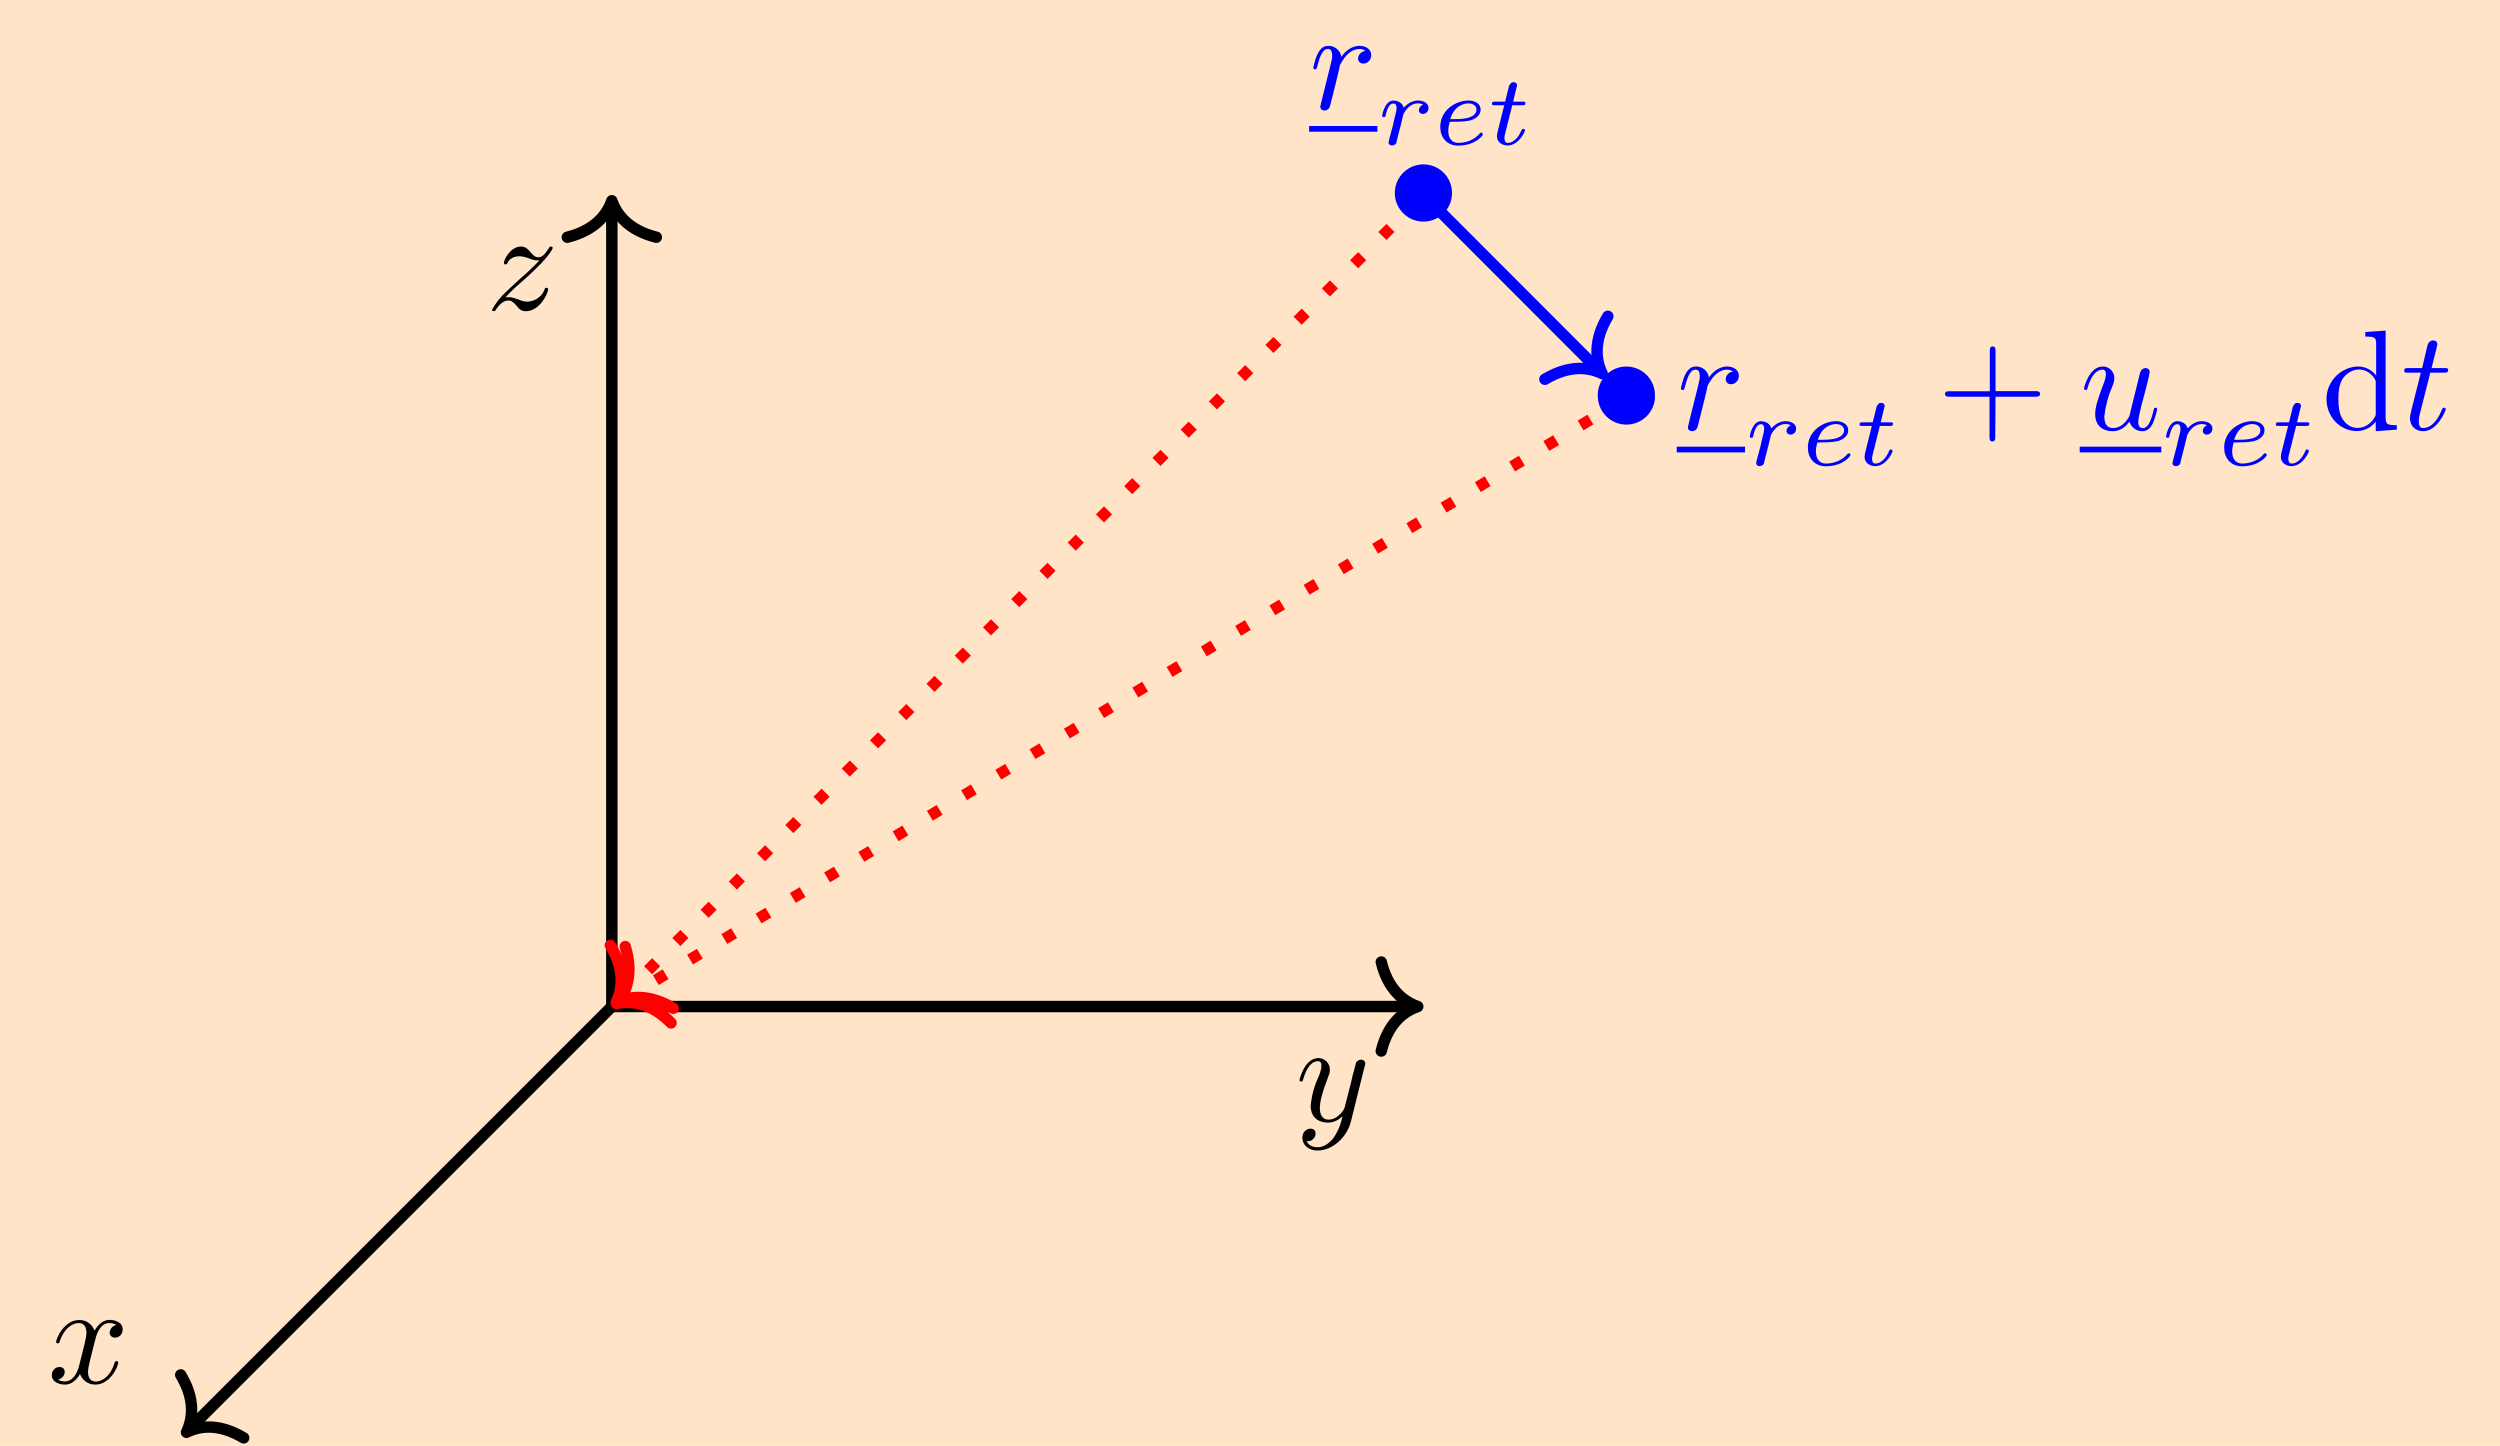
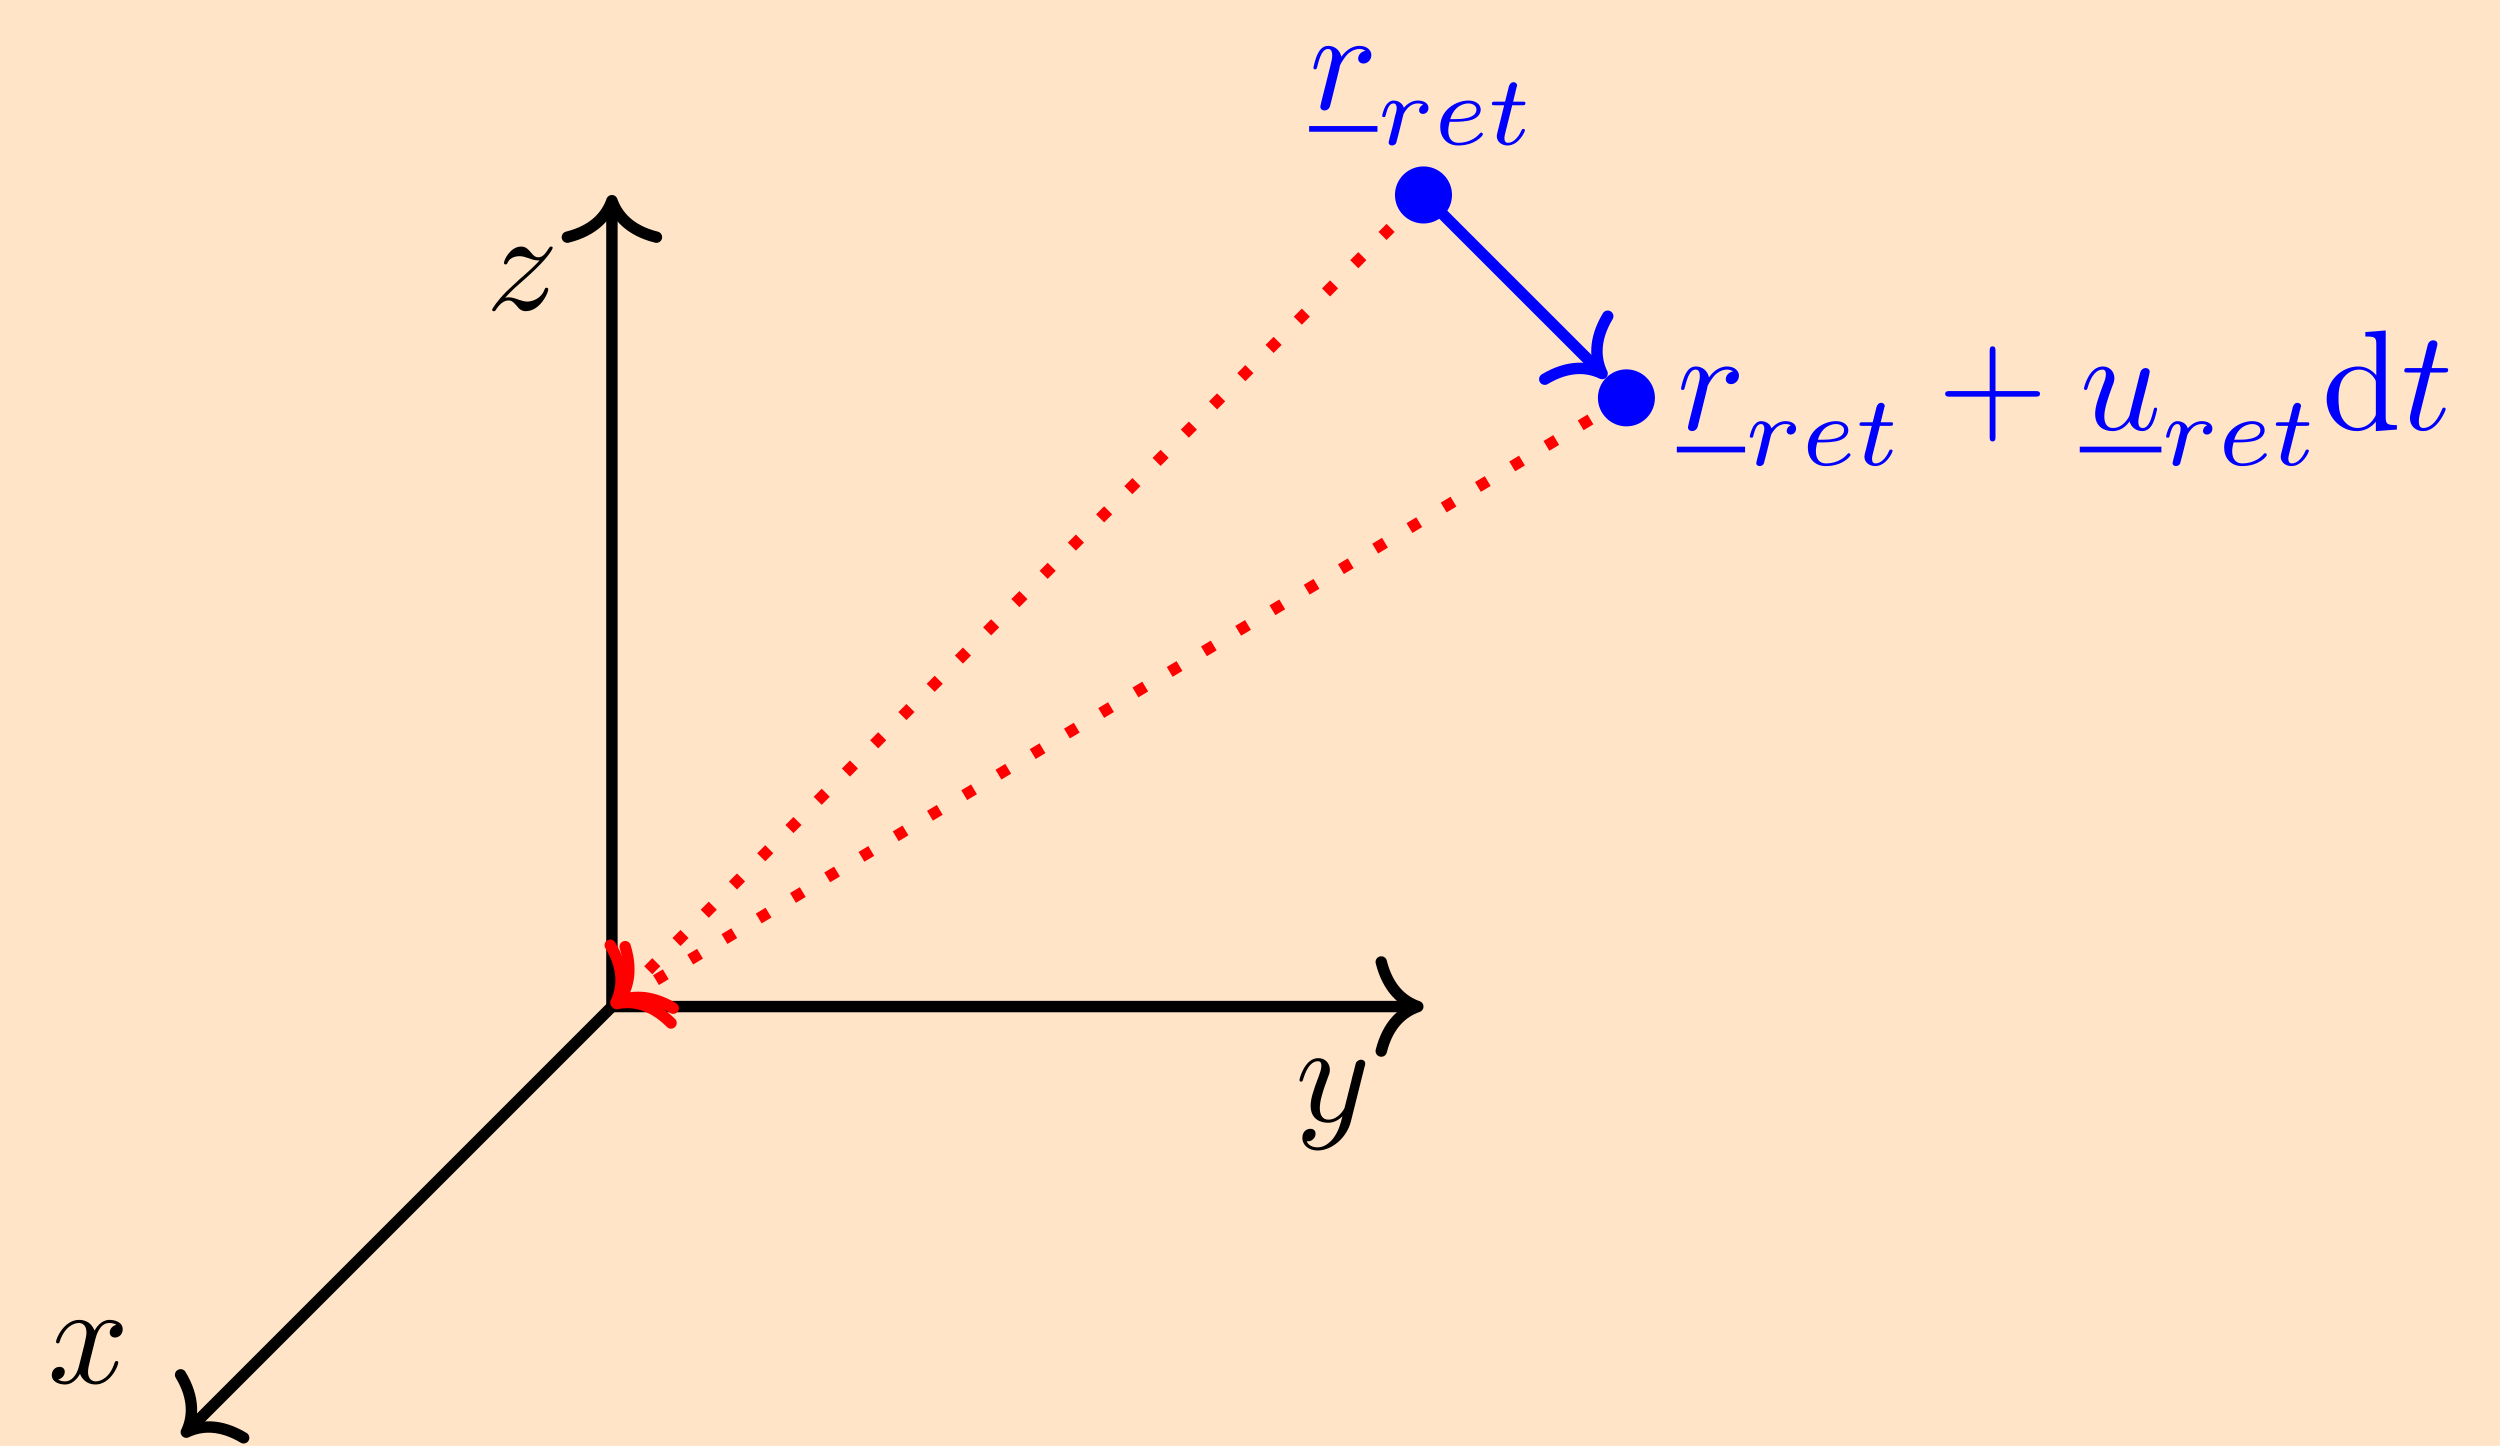
- <svg xmlns="http://www.w3.org/2000/svg" xmlns:xlink="http://www.w3.org/1999/xlink" width="232.85" height="134.67" viewBox="0 0 174.64 101">
+ <svg xmlns="http://www.w3.org/2000/svg" xmlns:xlink="http://www.w3.org/1999/xlink" width="174.637pt" height="101.002pt" viewBox="0 0 174.637 101.002" version="1.1">
  <defs>
-     <symbol id="b" overflow="visible">
-       <path d="M4.84-3.8c.05-.14.05-.15.05-.23 0-.17-.14-.27-.3-.27-.09 0-.25.07-.34.2l-.14.55q-.12.38-.2.8l-.46 1.8c-.03.14-.47.84-1.12.84-.5 0-.61-.44-.61-.81q0-.66.5-1.95c.15-.41.2-.52.2-.72a.8.8 0 0 0-.81-.82C.66-4.4.3-2.95.3-2.87c0 .1.1.1.1.1.12 0 .12-.03.16-.18.28-.94.67-1.24 1.02-1.24.08 0 .25 0 .25.32 0 .25-.11.51-.17.7a6 6 0 0 0-.58 2.1C1.08-.2 1.7.1 2.3.1q.58-.02 1-.45a4 4 0 0 1-.64 1.54c-.27.33-.64.63-1.1.63-.14 0-.6-.03-.76-.42.15 0 .3 0 .42-.13a.5.5 0 0 0 .2-.4c0-.32-.26-.35-.36-.35C.83.53.5.7.5 1.17c0 .5.44.88 1.06.88 1.02 0 2.05-.9 2.33-2.03Zm0 0" style="stroke:none" />
-     </symbol>
-     <symbol id="c" overflow="visible">
-       <path d="M1.33-.83c.53-.58.83-.83 1.19-1.14 0 0 .6-.53.96-.89.96-.92 1.18-1.4 1.18-1.45 0-.1-.1-.1-.11-.1-.08 0-.1.02-.16.11-.3.49-.5.64-.73.64-.25 0-.36-.15-.52-.32-.19-.22-.36-.43-.69-.43-.75 0-1.2.93-1.2 1.14q0 .1.1.11c.1 0 .12-.04.15-.1.19-.47.77-.47.84-.47q.3.01.63.14c.4.15.51.15.76.15a16 16 0 0 1-1.37 1.3l-.9.84A5 5 0 0 0 .41.02C.42.1.53.1.55.1Q.64.13.7-.02c.24-.35.53-.62.86-.62.22 0 .33.1.58.37.16.22.34.38.63.38 1 0 1.57-1.27 1.57-1.53q0-.1-.12-.11c-.1 0-.11.06-.14.14-.24.64-.88.83-1.2.83Q2.59-.57 2.3-.7c-.35-.12-.5-.17-.7-.17-.02 0-.18 0-.27.03m0 0" style="stroke:none" />
-     </symbol>
-     <symbol id="e" overflow="visible">
-       <path d="M3.33-3.02c.06-.25.3-1.17.98-1.17a1 1 0 0 1 .5.13.6.6 0 0 0-.47.54c0 .16.11.35.38.35.22 0 .53-.17.53-.58 0-.52-.58-.66-.92-.66-.58 0-.92.54-1.05.75A1.1 1.1 0 0 0 2.2-4.4C1.17-4.4.6-3.12.6-2.87c0 .1.1.1.12.1q.1 0 .12-.1c.35-1.07 1-1.32 1.35-1.32.19 0 .53.1.53.67 0 .32-.17.97-.53 2.38-.16.6-.52 1.03-.96 1.03-.06 0-.28 0-.5-.12.25-.07.47-.27.47-.55 0-.27-.22-.34-.36-.34-.3 0-.54.25-.54.57 0 .46.48.66.92.66.67 0 1.03-.7 1.05-.75.12.36.48.75 1.07.75 1.04 0 1.6-1.28 1.6-1.53 0-.11-.08-.11-.11-.11-.1 0-.11.05-.14.1C4.36-.33 3.69-.1 3.37-.1c-.39 0-.54-.31-.54-.66 0-.21.04-.43.15-.87Zm0 0" style="stroke:none" />
-     </symbol>
-     <symbol id="f" overflow="visible">
-       <path d="m.88-.6-.1.44c0 .18.14.27.3.27.12 0 .3-.08.37-.28.02-.03.35-1.4.4-1.58.07-.33.26-1.02.3-1.3.05-.12.33-.6.57-.8.08-.07.37-.34.8-.34.26 0 .4.13.42.13-.3.04-.52.28-.52.54 0 .16.11.35.38.35.26 0 .54-.24.54-.6 0-.34-.3-.64-.82-.64-.64 0-1.08.49-1.27.77a.9.9 0 0 0-.92-.77c-.46 0-.64.4-.74.57-.17.34-.3.93-.3.96 0 .11.1.11.12.11.1 0 .1-.01.17-.23.17-.7.37-1.19.73-1.19.16 0 .3.08.3.46 0 .21-.03.32-.16.84Zm0 0" style="stroke:none" />
-     </symbol>
-     <symbol id="k" overflow="visible">
-       <path d="M3.48-.56c.11.4.47.67.9.67.34 0 .57-.23.73-.55a5 5 0 0 0 .3-.98c0-.11-.08-.11-.11-.11-.11 0-.11.05-.14.19-.14.56-.33 1.23-.75 1.23-.2 0-.32-.12-.32-.45 0-.22.13-.69.2-1.05l.29-1.08.17-.67c.05-.23.14-.6.14-.67 0-.17-.14-.27-.28-.27-.05 0-.31.02-.4.35l-.74 3c-.02.04-.4.84-1.14.84-.52 0-.61-.45-.61-.81a7 7 0 0 1 .53-2.03c.13-.32.17-.46.17-.64a.8.8 0 0 0-.81-.82C.66-4.4.3-2.95.3-2.87c0 .1.1.1.1.1.12 0 .12-.03.16-.18.25-.86.64-1.24 1.02-1.24.1 0 .25.02.25.33 0 .23-.11.53-.17.67-.38 1-.58 1.61-.58 2.1 0 .95.69 1.2 1.22 1.2.65 0 1.01-.45 1.18-.67m0 0" style="stroke:none" />
-     </symbol>
-     <symbol id="m" overflow="visible">
-       <path d="M2.05-3.98h.93c.2 0 .32 0 .32-.2 0-.12-.11-.12-.28-.12h-.88c.36-1.42.4-1.6.4-1.67q-.02-.26-.29-.26c-.03 0-.31 0-.4.36L1.48-4.3H.53c-.2 0-.3 0-.3.2 0 .12.08.12.29.12h.87C.67-1.16.63-.98.63-.81c0 .54.37.92.92.92 1.01 0 1.58-1.45 1.58-1.53 0-.11-.08-.11-.11-.11-.1 0-.11.03-.16.14C2.44-.34 1.9-.11 1.56-.11c-.2 0-.31-.12-.31-.45 0-.25.03-.31.06-.49Zm0 0" style="stroke:none" />
-     </symbol>
-     <symbol id="g" overflow="visible">
-       <path d="M1.64-1.4c0-.05.17-.68.17-.7.02-.07.22-.42.46-.59.06-.04.25-.19.56-.19.06 0 .23 0 .37.1a.4.4 0 0 0-.3.39c0 .14.12.25.27.25.17 0 .4-.13.4-.42 0-.36-.38-.52-.74-.52q-.52 0-.99.5c-.12-.42-.54-.5-.72-.5-.25 0-.42.17-.54.36A2 2 0 0 0 .33-2c0 .08.1.08.12.08.1 0 .1-.02.14-.2.11-.43.25-.75.52-.75.19 0 .23.15.23.34 0 .12-.06.39-.12.58l-.14.62-.24.9-.06.27c0 .16.13.22.24.22s.25-.06.3-.18c0-.05.09-.36.13-.54Zm0 0" style="stroke:none" />
-     </symbol>
-     <symbol id="h" overflow="visible">
-       <path d="M1.56-1.6c.19 0 .75 0 1.13-.13.51-.2.6-.52.6-.72 0-.4-.38-.63-.85-.63-.85 0-1.97.64-1.97 1.85 0 .7.44 1.3 1.25 1.3 1.19 0 1.73-.7 1.73-.79 0-.05-.06-.12-.12-.12q-.03-.01-.11.07c-.55.65-1.36.65-1.49.65-.42 0-.7-.29-.7-.85 0-.1 0-.23.1-.62Zm-.39-.18c.3-1.02 1.06-1.1 1.27-1.1.3 0 .56.16.56.43 0 .67-1.19.67-1.48.67Zm0 0" style="stroke:none" />
-     </symbol>
-     <symbol id="i" overflow="visible">
-       <path d="M1.72-2.75h.7c.14 0 .22 0 .22-.16 0-.09-.08-.09-.2-.09h-.66l.25-1.03.03-.1q-.01-.22-.25-.23c-.17 0-.26.13-.33.3-.04.18.05-.16-.26 1.06h-.7C.39-3 .3-3 .3-2.84c0 .09.08.09.2.09h.66L.75-1.11c-.05.17-.1.42-.1.52 0 .4.35.65.74.65C2.17.06 2.61-.9 2.61-1s-.1-.1-.11-.1c-.1 0-.1.02-.16.15-.18.43-.54.83-.92.83q-.24.01-.25-.35c0-.06.03-.22.05-.28Zm0 0" style="stroke:none" />
-     </symbol>
-     <symbol id="j" overflow="visible">
-       <path d="M4.08-2.3h2.78c.14 0 .33 0 .33-.2 0-.19-.19-.19-.33-.19H4.08v-2.8c0-.13 0-.32-.2-.32s-.2.18-.2.33v2.8H.88c-.14 0-.33 0-.33.18 0 .2.19.2.33.2h2.78V.5c0 .14 0 .33.2.33s.2-.19.2-.33Zm0 0" style="stroke:none" />
-     </symbol>
-     <symbol id="l" overflow="visible">
-       <path d="M3.78-.55v.66L5.25 0v-.31c-.69 0-.78-.06-.78-.56v-6.05l-1.42.1v.32c.68 0 .76.06.76.56v2.16a1.6 1.6 0 0 0-1.25-.63C1.4-4.4.34-3.42.34-2.14.34-.87 1.31.1 2.45.1c.64 0 1.08-.34 1.33-.66m0-2.67v2.05c0 .17 0 .19-.1.36-.3.48-.74.7-1.18.7-.45 0-.81-.26-1.05-.64-.25-.4-.28-.97-.28-1.4 0-.35.02-.94.3-1.4.22-.3.6-.64 1.14-.64.34 0 .77.16 1.06.6.11.17.11.18.11.37m0 0" style="stroke:none" />
-     </symbol>
-     <clipPath id="a">
-       <path d="M0 0h174.64v101H0Zm0 0" />
+     <g>
+       <symbol overflow="visible" id="glyph0-0">
+         <path style="stroke:none;" d="" />
+       </symbol>
+       <symbol overflow="visible" id="glyph0-1">
+         <path style="stroke:none;" d="M 4.844 -3.797 C 4.891 -3.938 4.891 -3.953 4.891 -4.031 C 4.891 -4.203 4.75 -4.297 4.594 -4.297 C 4.5 -4.297 4.344 -4.234 4.25 -4.094 C 4.234 -4.031 4.141 -3.734 4.109 -3.547 C 4.031 -3.297 3.969 -3.016 3.906 -2.75 L 3.453 -0.953 C 3.422 -0.812 2.984 -0.109 2.328 -0.109 C 1.828 -0.109 1.719 -0.547 1.719 -0.922 C 1.719 -1.375 1.891 -2 2.219 -2.875 C 2.375 -3.281 2.422 -3.391 2.422 -3.594 C 2.422 -4.031 2.109 -4.406 1.609 -4.406 C 0.656 -4.406 0.297 -2.953 0.297 -2.875 C 0.297 -2.766 0.391 -2.766 0.406 -2.766 C 0.516 -2.766 0.516 -2.797 0.562 -2.953 C 0.844 -3.891 1.234 -4.188 1.578 -4.188 C 1.656 -4.188 1.828 -4.188 1.828 -3.875 C 1.828 -3.625 1.719 -3.359 1.656 -3.172 C 1.25 -2.109 1.078 -1.547 1.078 -1.078 C 1.078 -0.188 1.703 0.109 2.297 0.109 C 2.688 0.109 3.016 -0.062 3.297 -0.344 C 3.172 0.172 3.047 0.672 2.656 1.203 C 2.391 1.531 2.016 1.828 1.562 1.828 C 1.422 1.828 0.969 1.797 0.797 1.406 C 0.953 1.406 1.094 1.406 1.219 1.281 C 1.328 1.203 1.422 1.062 1.422 0.875 C 1.422 0.562 1.156 0.531 1.062 0.531 C 0.828 0.531 0.5 0.688 0.5 1.172 C 0.5 1.672 0.938 2.047 1.562 2.047 C 2.578 2.047 3.609 1.141 3.891 0.016 Z M 4.844 -3.797 " />
+       </symbol>
+       <symbol overflow="visible" id="glyph0-2">
+         <path style="stroke:none;" d="M 1.328 -0.828 C 1.859 -1.406 2.156 -1.656 2.516 -1.969 C 2.516 -1.969 3.125 -2.5 3.484 -2.859 C 4.438 -3.781 4.656 -4.266 4.656 -4.312 C 4.656 -4.406 4.562 -4.406 4.547 -4.406 C 4.469 -4.406 4.453 -4.391 4.391 -4.297 C 4.094 -3.812 3.891 -3.656 3.656 -3.656 C 3.406 -3.656 3.297 -3.812 3.141 -3.984 C 2.953 -4.203 2.781 -4.406 2.453 -4.406 C 1.703 -4.406 1.25 -3.484 1.25 -3.266 C 1.25 -3.219 1.281 -3.156 1.359 -3.156 C 1.453 -3.156 1.469 -3.203 1.5 -3.266 C 1.688 -3.734 2.266 -3.734 2.344 -3.734 C 2.547 -3.734 2.734 -3.672 2.969 -3.594 C 3.375 -3.438 3.484 -3.438 3.734 -3.438 C 3.375 -3.016 2.547 -2.297 2.359 -2.141 L 1.453 -1.297 C 0.781 -0.625 0.422 -0.062 0.422 0.016 C 0.422 0.109 0.531 0.109 0.547 0.109 C 0.625 0.109 0.641 0.094 0.703 -0.016 C 0.938 -0.375 1.234 -0.641 1.562 -0.641 C 1.781 -0.641 1.891 -0.547 2.141 -0.266 C 2.297 -0.047 2.484 0.109 2.766 0.109 C 3.766 0.109 4.344 -1.156 4.344 -1.422 C 4.344 -1.469 4.297 -1.531 4.219 -1.531 C 4.125 -1.531 4.109 -1.469 4.078 -1.391 C 3.844 -0.75 3.203 -0.562 2.875 -0.562 C 2.688 -0.562 2.5 -0.625 2.297 -0.688 C 1.953 -0.812 1.797 -0.859 1.594 -0.859 C 1.578 -0.859 1.422 -0.859 1.328 -0.828 Z M 1.328 -0.828 " />
+       </symbol>
+       <symbol overflow="visible" id="glyph0-3">
+         <path style="stroke:none;" d="M 3.328 -3.016 C 3.391 -3.266 3.625 -4.188 4.312 -4.188 C 4.359 -4.188 4.609 -4.188 4.812 -4.062 C 4.531 -4 4.344 -3.766 4.344 -3.516 C 4.344 -3.359 4.453 -3.172 4.719 -3.172 C 4.938 -3.172 5.25 -3.344 5.25 -3.75 C 5.25 -4.266 4.672 -4.406 4.328 -4.406 C 3.75 -4.406 3.406 -3.875 3.281 -3.656 C 3.031 -4.312 2.5 -4.406 2.203 -4.406 C 1.172 -4.406 0.594 -3.125 0.594 -2.875 C 0.594 -2.766 0.703 -2.766 0.719 -2.766 C 0.797 -2.766 0.828 -2.797 0.844 -2.875 C 1.188 -3.938 1.844 -4.188 2.188 -4.188 C 2.375 -4.188 2.719 -4.094 2.719 -3.516 C 2.719 -3.203 2.547 -2.547 2.188 -1.141 C 2.031 -0.531 1.672 -0.109 1.234 -0.109 C 1.172 -0.109 0.953 -0.109 0.734 -0.234 C 0.984 -0.297 1.203 -0.5 1.203 -0.781 C 1.203 -1.047 0.984 -1.125 0.844 -1.125 C 0.531 -1.125 0.297 -0.875 0.297 -0.547 C 0.297 -0.094 0.781 0.109 1.219 0.109 C 1.891 0.109 2.25 -0.594 2.266 -0.641 C 2.391 -0.281 2.75 0.109 3.344 0.109 C 4.375 0.109 4.938 -1.172 4.938 -1.422 C 4.938 -1.531 4.859 -1.531 4.828 -1.531 C 4.734 -1.531 4.719 -1.484 4.688 -1.422 C 4.359 -0.344 3.688 -0.109 3.375 -0.109 C 2.984 -0.109 2.828 -0.422 2.828 -0.766 C 2.828 -0.984 2.875 -1.203 2.984 -1.641 Z M 3.328 -3.016 " />
+       </symbol>
+       <symbol overflow="visible" id="glyph0-4">
+         <path style="stroke:none;" d="M 0.875 -0.594 C 0.844 -0.438 0.781 -0.203 0.781 -0.156 C 0.781 0.016 0.922 0.109 1.078 0.109 C 1.203 0.109 1.375 0.031 1.453 -0.172 C 1.469 -0.203 1.797 -1.562 1.844 -1.75 C 1.922 -2.078 2.109 -2.766 2.156 -3.047 C 2.203 -3.172 2.484 -3.641 2.719 -3.859 C 2.797 -3.922 3.094 -4.188 3.516 -4.188 C 3.781 -4.188 3.922 -4.062 3.938 -4.062 C 3.641 -4.016 3.422 -3.781 3.422 -3.516 C 3.422 -3.359 3.531 -3.172 3.797 -3.172 C 4.062 -3.172 4.344 -3.406 4.344 -3.766 C 4.344 -4.109 4.031 -4.406 3.516 -4.406 C 2.875 -4.406 2.438 -3.922 2.25 -3.641 C 2.156 -4.094 1.797 -4.406 1.328 -4.406 C 0.875 -4.406 0.688 -4.016 0.594 -3.844 C 0.422 -3.5 0.297 -2.906 0.297 -2.875 C 0.297 -2.766 0.391 -2.766 0.406 -2.766 C 0.516 -2.766 0.516 -2.781 0.578 -3 C 0.75 -3.703 0.953 -4.188 1.312 -4.188 C 1.469 -4.188 1.609 -4.109 1.609 -3.734 C 1.609 -3.516 1.578 -3.406 1.453 -2.891 Z M 0.875 -0.594 " />
+       </symbol>
+       <symbol overflow="visible" id="glyph0-5">
+         <path style="stroke:none;" d="M 3.484 -0.562 C 3.594 -0.156 3.953 0.109 4.375 0.109 C 4.719 0.109 4.953 -0.125 5.109 -0.438 C 5.281 -0.797 5.406 -1.406 5.406 -1.422 C 5.406 -1.531 5.328 -1.531 5.297 -1.531 C 5.188 -1.531 5.188 -1.484 5.156 -1.344 C 5.016 -0.781 4.828 -0.109 4.406 -0.109 C 4.203 -0.109 4.094 -0.234 4.094 -0.562 C 4.094 -0.781 4.219 -1.25 4.297 -1.609 L 4.578 -2.688 C 4.609 -2.828 4.703 -3.203 4.75 -3.359 C 4.797 -3.594 4.891 -3.969 4.891 -4.031 C 4.891 -4.203 4.75 -4.297 4.609 -4.297 C 4.562 -4.297 4.297 -4.281 4.219 -3.953 C 4.031 -3.219 3.594 -1.469 3.469 -0.953 C 3.453 -0.906 3.062 -0.109 2.328 -0.109 C 1.812 -0.109 1.719 -0.562 1.719 -0.922 C 1.719 -1.484 2 -2.266 2.25 -2.953 C 2.375 -3.266 2.422 -3.406 2.422 -3.594 C 2.422 -4.031 2.109 -4.406 1.609 -4.406 C 0.656 -4.406 0.297 -2.953 0.297 -2.875 C 0.297 -2.766 0.391 -2.766 0.406 -2.766 C 0.516 -2.766 0.516 -2.797 0.562 -2.953 C 0.812 -3.812 1.203 -4.188 1.578 -4.188 C 1.672 -4.188 1.828 -4.172 1.828 -3.859 C 1.828 -3.625 1.719 -3.328 1.656 -3.188 C 1.281 -2.188 1.078 -1.578 1.078 -1.094 C 1.078 -0.141 1.766 0.109 2.297 0.109 C 2.953 0.109 3.312 -0.344 3.484 -0.562 Z M 3.484 -0.562 " />
+       </symbol>
+       <symbol overflow="visible" id="glyph0-6">
+         <path style="stroke:none;" d="M 2.047 -3.984 L 2.984 -3.984 C 3.188 -3.984 3.297 -3.984 3.297 -4.188 C 3.297 -4.297 3.188 -4.297 3.016 -4.297 L 2.141 -4.297 C 2.5 -5.719 2.547 -5.906 2.547 -5.969 C 2.547 -6.141 2.422 -6.234 2.25 -6.234 C 2.219 -6.234 1.938 -6.234 1.859 -5.875 L 1.469 -4.297 L 0.531 -4.297 C 0.328 -4.297 0.234 -4.297 0.234 -4.109 C 0.234 -3.984 0.312 -3.984 0.516 -3.984 L 1.391 -3.984 C 0.672 -1.156 0.625 -0.984 0.625 -0.812 C 0.625 -0.266 1 0.109 1.547 0.109 C 2.562 0.109 3.125 -1.344 3.125 -1.422 C 3.125 -1.531 3.047 -1.531 3.016 -1.531 C 2.922 -1.531 2.906 -1.5 2.859 -1.391 C 2.438 -0.344 1.906 -0.109 1.562 -0.109 C 1.359 -0.109 1.25 -0.234 1.25 -0.562 C 1.25 -0.812 1.281 -0.875 1.312 -1.047 Z M 2.047 -3.984 " />
+       </symbol>
+       <symbol overflow="visible" id="glyph1-0">
+         <path style="stroke:none;" d="" />
+       </symbol>
+       <symbol overflow="visible" id="glyph1-1">
+         <path style="stroke:none;" d="M 1.641 -1.406 C 1.641 -1.453 1.812 -2.078 1.812 -2.109 C 1.828 -2.172 2.031 -2.516 2.266 -2.688 C 2.328 -2.734 2.516 -2.875 2.828 -2.875 C 2.891 -2.875 3.062 -2.875 3.203 -2.781 C 2.984 -2.719 2.906 -2.516 2.906 -2.391 C 2.906 -2.25 3.016 -2.141 3.172 -2.141 C 3.344 -2.141 3.562 -2.266 3.562 -2.562 C 3.562 -2.922 3.188 -3.078 2.828 -3.078 C 2.469 -3.078 2.156 -2.922 1.844 -2.578 C 1.719 -3 1.297 -3.078 1.125 -3.078 C 0.875 -3.078 0.703 -2.906 0.578 -2.719 C 0.422 -2.453 0.328 -2.047 0.328 -2 C 0.328 -1.922 0.422 -1.922 0.453 -1.922 C 0.547 -1.922 0.547 -1.938 0.594 -2.125 C 0.703 -2.547 0.844 -2.875 1.109 -2.875 C 1.297 -2.875 1.344 -2.719 1.344 -2.531 C 1.344 -2.406 1.281 -2.141 1.219 -1.953 C 1.172 -1.766 1.109 -1.484 1.078 -1.328 L 0.844 -0.438 C 0.828 -0.344 0.781 -0.172 0.781 -0.156 C 0.781 0 0.906 0.062 1.016 0.062 C 1.125 0.062 1.266 0 1.312 -0.125 C 1.328 -0.172 1.406 -0.484 1.453 -0.656 Z M 1.641 -1.406 " />
+       </symbol>
+       <symbol overflow="visible" id="glyph1-2">
+         <path style="stroke:none;" d="M 1.562 -1.594 C 1.75 -1.594 2.312 -1.609 2.688 -1.734 C 3.203 -1.922 3.297 -2.25 3.297 -2.453 C 3.297 -2.844 2.906 -3.078 2.438 -3.078 C 1.594 -3.078 0.469 -2.438 0.469 -1.234 C 0.469 -0.531 0.906 0.062 1.719 0.062 C 2.906 0.062 3.453 -0.625 3.453 -0.719 C 3.453 -0.766 3.391 -0.844 3.328 -0.844 C 3.297 -0.844 3.281 -0.828 3.219 -0.766 C 2.672 -0.125 1.859 -0.125 1.734 -0.125 C 1.312 -0.125 1.031 -0.406 1.031 -0.969 C 1.031 -1.062 1.031 -1.203 1.125 -1.594 Z M 1.172 -1.781 C 1.469 -2.797 2.234 -2.875 2.438 -2.875 C 2.734 -2.875 3 -2.719 3 -2.453 C 3 -1.781 1.812 -1.781 1.516 -1.781 Z M 1.172 -1.781 " />
+       </symbol>
+       <symbol overflow="visible" id="glyph1-3">
+         <path style="stroke:none;" d="M 1.719 -2.75 L 2.422 -2.75 C 2.562 -2.75 2.641 -2.75 2.641 -2.906 C 2.641 -3 2.562 -3 2.438 -3 L 1.781 -3 L 2.031 -4.031 C 2.047 -4.062 2.062 -4.109 2.062 -4.125 C 2.062 -4.266 1.953 -4.359 1.812 -4.359 C 1.641 -4.359 1.547 -4.234 1.484 -4.062 C 1.438 -3.875 1.531 -4.219 1.219 -3 L 0.516 -3 C 0.391 -3 0.297 -3 0.297 -2.844 C 0.297 -2.75 0.375 -2.75 0.5 -2.75 L 1.156 -2.75 L 0.75 -1.109 C 0.703 -0.938 0.641 -0.688 0.641 -0.594 C 0.641 -0.188 1 0.062 1.391 0.062 C 2.172 0.062 2.609 -0.906 2.609 -1 C 2.609 -1.094 2.516 -1.094 2.5 -1.094 C 2.406 -1.094 2.406 -1.078 2.344 -0.953 C 2.156 -0.516 1.797 -0.125 1.422 -0.125 C 1.266 -0.125 1.172 -0.219 1.172 -0.469 C 1.172 -0.531 1.203 -0.688 1.219 -0.75 Z M 1.719 -2.75 " />
+       </symbol>
+       <symbol overflow="visible" id="glyph2-0">
+         <path style="stroke:none;" d="" />
+       </symbol>
+       <symbol overflow="visible" id="glyph2-1">
+         <path style="stroke:none;" d="M 4.078 -2.297 L 6.859 -2.297 C 7 -2.297 7.188 -2.297 7.188 -2.5 C 7.188 -2.688 7 -2.688 6.859 -2.688 L 4.078 -2.688 L 4.078 -5.484 C 4.078 -5.625 4.078 -5.812 3.875 -5.812 C 3.672 -5.812 3.672 -5.625 3.672 -5.484 L 3.672 -2.688 L 0.891 -2.688 C 0.75 -2.688 0.562 -2.688 0.562 -2.5 C 0.562 -2.297 0.75 -2.297 0.891 -2.297 L 3.672 -2.297 L 3.672 0.5 C 3.672 0.641 3.672 0.828 3.875 0.828 C 4.078 0.828 4.078 0.641 4.078 0.5 Z M 4.078 -2.297 " />
+       </symbol>
+       <symbol overflow="visible" id="glyph2-2">
+         <path style="stroke:none;" d="M 3.781 -0.547 L 3.781 0.109 L 5.25 0 L 5.25 -0.312 C 4.562 -0.312 4.469 -0.375 4.469 -0.875 L 4.469 -6.922 L 3.047 -6.812 L 3.047 -6.5 C 3.734 -6.5 3.812 -6.438 3.812 -5.938 L 3.812 -3.781 C 3.531 -4.141 3.094 -4.406 2.562 -4.406 C 1.391 -4.406 0.344 -3.422 0.344 -2.141 C 0.344 -0.875 1.312 0.109 2.453 0.109 C 3.094 0.109 3.531 -0.234 3.781 -0.547 Z M 3.781 -3.219 L 3.781 -1.172 C 3.781 -1 3.781 -0.984 3.672 -0.812 C 3.375 -0.328 2.938 -0.109 2.5 -0.109 C 2.047 -0.109 1.688 -0.375 1.453 -0.75 C 1.203 -1.156 1.172 -1.719 1.172 -2.141 C 1.172 -2.5 1.188 -3.094 1.469 -3.547 C 1.688 -3.859 2.062 -4.188 2.609 -4.188 C 2.953 -4.188 3.375 -4.031 3.672 -3.594 C 3.781 -3.422 3.781 -3.406 3.781 -3.219 Z M 3.781 -3.219 " />
+       </symbol>
+     </g>
+     <clipPath id="clip1">
+       <path d="M 0 0 L 174.637 0 L 174.637 101.004 L 0 101.004 Z M 0 0 " />
    </clipPath>
-     <clipPath id="d">
-       <path d="M2 59h53v42H2Zm0 0" />
+     <clipPath id="clip2">
+       <path d="M 2 59 L 55 59 L 55 101.004 L 2 101.004 Z M 2 59 " />
    </clipPath>
  </defs>
-   <g clip-path="url(#a)">
-     <path d="M0 101h174.64V0H0Zm0 0" style="stroke:none;fill-rule:nonzero;fill:#ffe4c8;fill-opacity:1" />
+   <g id="surface1">
+     <g clip-path="url(#clip1)" clip-rule="nonzero">
+       <path style=" stroke:none;fill-rule:nonzero;fill:rgb(100%,89.412%,78.432%);fill-opacity:1;" d="M 0 101.004 L 174.637 101.004 L 174.637 0 L 0 0 Z M 0 101.004 " />
+     </g>
+     <path style="fill:none;stroke-width:0.797;stroke-linecap:butt;stroke-linejoin:miter;stroke:rgb(0%,0%,0%);stroke-opacity:1;stroke-miterlimit:10;" d="M 0.001 -0.001 L 55.896 -0.001 " transform="matrix(1,0,0,-1,42.745,70.312)" />
+     <path style="fill:none;stroke-width:0.797;stroke-linecap:round;stroke-linejoin:round;stroke:rgb(0%,0%,0%);stroke-opacity:1;stroke-miterlimit:10;" d="M -2.551 3.113 C -2.086 1.246 -1.047 0.363 -0 -0.001 C -1.047 -0.364 -2.086 -1.243 -2.551 -3.11 " transform="matrix(1,0,0,-1,99.03922,70.312)" />
+     <g style="fill:rgb(0%,0%,0%);fill-opacity:1;">
+       <use xlink:href="#glyph0-1" x="90.476" y="78.321" />
+     </g>
+     <path style="fill:none;stroke-width:0.797;stroke-linecap:butt;stroke-linejoin:miter;stroke:rgb(0%,0%,0%);stroke-opacity:1;stroke-miterlimit:10;" d="M 0.001 -0.001 L 0.001 55.894 " transform="matrix(1,0,0,-1,42.745,70.312)" />
+     <path style="fill:none;stroke-width:0.797;stroke-linecap:round;stroke-linejoin:round;stroke:rgb(0%,0%,0%);stroke-opacity:1;stroke-miterlimit:10;" d="M -2.549 3.112 C -2.084 1.245 -1.045 0.362 -0.002 -0.001 C -1.045 -0.364 -2.084 -1.243 -2.549 -3.11 " transform="matrix(0,-1,-1,0,42.745,14.01778)" />
+     <g style="fill:rgb(0%,0%,0%);fill-opacity:1;">
+       <use xlink:href="#glyph0-2" x="33.955" y="21.629" />
+     </g>
+     <g clip-path="url(#clip2)" clip-rule="nonzero">
+       <path style="fill:none;stroke-width:0.797;stroke-linecap:butt;stroke-linejoin:miter;stroke:rgb(0%,0%,0%);stroke-opacity:1;stroke-miterlimit:10;" d="M 0.001 -0.001 L -29.448 -29.45 " transform="matrix(1,0,0,-1,42.745,70.312)" />
+     </g>
+     <path style="fill:none;stroke-width:0.797;stroke-linecap:round;stroke-linejoin:round;stroke:rgb(0%,0%,0%);stroke-opacity:1;stroke-miterlimit:10;" d="M -2.552 3.111 C -2.083 1.244 -1.047 0.363 0 0.001 C -1.044 -0.363 -2.085 -1.245 -2.549 -3.112 " transform="matrix(-0.7071,0.7071,0.7071,0.7071,13.01491,100.0421)" />
+     <g style="fill:rgb(0%,0%,0%);fill-opacity:1;">
+       <use xlink:href="#glyph0-3" x="3.321" y="96.605" />
+     </g>
+     <path style="fill:none;stroke-width:0.797;stroke-linecap:butt;stroke-linejoin:miter;stroke:rgb(100%,0%,0%);stroke-opacity:1;stroke-dasharray:0.797,1.993;stroke-miterlimit:10;" d="M 0.564 0.562 L 56.693 56.691 " transform="matrix(1,0,0,-1,42.745,70.312)" />
+     <path style="fill:none;stroke-width:0.797;stroke-linecap:round;stroke-linejoin:round;stroke:rgb(100%,0%,0%);stroke-opacity:1;stroke-miterlimit:10;" d="M -2.552 3.111 C -2.082 1.244 -1.047 0.363 0 0.001 C -1.047 -0.361 -2.085 -1.245 -2.549 -3.112 " transform="matrix(-0.7071,0.7071,0.7071,0.7071,43.02678,70.03022)" />
+     <path style="fill:none;stroke-width:0.797;stroke-linecap:butt;stroke-linejoin:miter;stroke:rgb(100%,0%,0%);stroke-opacity:1;stroke-dasharray:0.797,1.993;stroke-miterlimit:10;" d="M 0.685 0.41 L 70.868 42.519 " transform="matrix(1,0,0,-1,42.745,70.312)" />
+     <path style="fill:none;stroke-width:0.797;stroke-linecap:round;stroke-linejoin:round;stroke:rgb(100%,0%,0%);stroke-opacity:1;stroke-miterlimit:10;" d="M -2.552 3.11 C -2.086 1.245 -1.048 0.363 -0 -0.002 C -1.046 -0.363 -2.084 -1.243 -2.549 -3.11 " transform="matrix(-0.85747,0.5145,0.5145,0.85747,43.0867,70.10698)" />
+     <path style="fill:none;stroke-width:0.797;stroke-linecap:butt;stroke-linejoin:miter;stroke:rgb(0%,0%,100%);stroke-opacity:1;stroke-miterlimit:10;" d="M 56.693 56.691 L 68.888 44.499 " transform="matrix(1,0,0,-1,42.745,70.312)" />
+     <path style="fill:none;stroke-width:0.797;stroke-linecap:round;stroke-linejoin:round;stroke:rgb(0%,0%,100%);stroke-opacity:1;stroke-miterlimit:10;" d="M -2.551 3.11 C -2.085 1.246 -1.046 0.362 0.001 -0 C -1.046 -0.362 -2.085 -1.246 -2.552 -3.11 " transform="matrix(0.70714,0.70703,0.70703,-0.70714,111.9136,26.09311)" />
+     <path style=" stroke:none;fill-rule:nonzero;fill:rgb(0%,0%,100%);fill-opacity:1;" d="M 101.43 13.621 C 101.43 12.52 100.539 11.625 99.438 11.625 C 98.336 11.625 97.445 12.52 97.445 13.621 C 97.445 14.719 98.336 15.613 99.438 15.613 C 100.539 15.613 101.43 14.719 101.43 13.621 Z M 101.43 13.621 " />
+     <g style="fill:rgb(0%,0%,100%);fill-opacity:1;">
+       <use xlink:href="#glyph0-4" x="91.451" y="7.61" />
+     </g>
+     <path style="fill:none;stroke-width:0.398;stroke-linecap:butt;stroke-linejoin:miter;stroke:rgb(0%,0%,100%);stroke-opacity:1;stroke-miterlimit:10;" d="M -0.002 0.001 L 4.772 0.001 " transform="matrix(1,0,0,-1,91.451,9.005)" />
+     <g style="fill:rgb(0%,0%,100%);fill-opacity:1;">
+       <use xlink:href="#glyph1-1" x="96.222" y="10.101" />
+     </g>
+     <g style="fill:rgb(0%,0%,100%);fill-opacity:1;">
+       <use xlink:href="#glyph1-2" x="100.137" y="10.101" />
+       <use xlink:href="#glyph1-3" x="103.917" y="10.101" />
+     </g>
+     <path style=" stroke:none;fill-rule:nonzero;fill:rgb(0%,0%,100%);fill-opacity:1;" d="M 115.605 27.793 C 115.605 26.691 114.711 25.801 113.613 25.801 C 112.512 25.801 111.621 26.691 111.621 27.793 C 111.621 28.891 112.512 29.785 113.613 29.785 C 114.711 29.785 115.605 28.891 115.605 27.793 Z M 115.605 27.793 " />
+     <g style="fill:rgb(0%,0%,100%);fill-opacity:1;">
+       <use xlink:href="#glyph0-4" x="117.131" y="30.006" />
+     </g>
+     <path style="fill:none;stroke-width:0.398;stroke-linecap:butt;stroke-linejoin:miter;stroke:rgb(0%,0%,100%);stroke-opacity:1;stroke-miterlimit:10;" d="M 0.002 -0.001 L 4.771 -0.001 " transform="matrix(1,0,0,-1,117.131,31.401)" />
+     <g style="fill:rgb(0%,0%,100%);fill-opacity:1;">
+       <use xlink:href="#glyph1-1" x="121.902" y="32.497" />
+     </g>
+     <g style="fill:rgb(0%,0%,100%);fill-opacity:1;">
+       <use xlink:href="#glyph1-2" x="125.817" y="32.497" />
+       <use xlink:href="#glyph1-3" x="129.597" y="32.497" />
+     </g>
+     <g style="fill:rgb(0%,0%,100%);fill-opacity:1;">
+       <use xlink:href="#glyph2-1" x="135.317" y="30.006" />
+     </g>
+     <g style="fill:rgb(0%,0%,100%);fill-opacity:1;">
+       <use xlink:href="#glyph0-5" x="145.278" y="30.006" />
+     </g>
+     <path style="fill:none;stroke-width:0.398;stroke-linecap:butt;stroke-linejoin:miter;stroke:rgb(0%,0%,100%);stroke-opacity:1;stroke-miterlimit:10;" d="M 0.001 -0.001 L 5.704 -0.001 " transform="matrix(1,0,0,-1,145.28,31.401)" />
+     <g style="fill:rgb(0%,0%,100%);fill-opacity:1;">
+       <use xlink:href="#glyph1-1" x="150.983" y="32.497" />
+     </g>
+     <g style="fill:rgb(0%,0%,100%);fill-opacity:1;">
+       <use xlink:href="#glyph1-2" x="154.898" y="32.497" />
+       <use xlink:href="#glyph1-3" x="158.678" y="32.497" />
+     </g>
+     <g style="fill:rgb(0%,0%,100%);fill-opacity:1;">
+       <use xlink:href="#glyph2-2" x="162.184" y="30.006" />
+     </g>
+     <g style="fill:rgb(0%,0%,100%);fill-opacity:1;">
+       <use xlink:href="#glyph0-6" x="167.719" y="30.006" />
+     </g>
  </g>
-   <path d="M0 0h55.9" style="fill:none;stroke-width:.797;stroke-linecap:butt;stroke-linejoin:miter;stroke:#000;stroke-opacity:1;stroke-miterlimit:10" transform="matrix(1 0 0 -1 42.74 70.31)" />
-   <path d="M-2.55 3.11C-2.1 1.25-1.05.36 0 0c-1.05-.36-2.09-1.24-2.55-3.11" style="fill:none;stroke-width:.797;stroke-linecap:round;stroke-linejoin:round;stroke:#000;stroke-opacity:1;stroke-miterlimit:10" transform="matrix(1 0 0 -1 99.04 70.31)" />
-   <use xlink:href="#b" x="90.48" y="78.32" style="fill:#000;fill-opacity:1" />
-   <path d="M0 0v55.9" style="fill:none;stroke-width:.797;stroke-linecap:butt;stroke-linejoin:miter;stroke:#000;stroke-opacity:1;stroke-miterlimit:10" transform="matrix(1 0 0 -1 42.74 70.31)" />
-   <path d="M-2.55 3.11C-2.08 1.25-1.05.36 0 0c-1.04-.36-2.08-1.24-2.55-3.11" style="fill:none;stroke-width:.797;stroke-linecap:round;stroke-linejoin:round;stroke:#000;stroke-opacity:1;stroke-miterlimit:10" transform="matrix(0 -1 -1 0 42.74 14.02)" />
-   <use xlink:href="#c" x="33.95" y="21.63" style="fill:#000;fill-opacity:1" />
-   <g clip-path="url(#d)">
-     <path d="m0 0-29.45-29.45" style="fill:none;stroke-width:.797;stroke-linecap:butt;stroke-linejoin:miter;stroke:#000;stroke-opacity:1;stroke-miterlimit:10" transform="matrix(1 0 0 -1 42.74 70.31)" />
-   </g>
-   <path d="M-2.55 3.11C-2.08 1.24-1.05.36 0 .01c-1.04-.37-2.09-1.25-2.55-3.12" style="fill:none;stroke-width:.797;stroke-linecap:round;stroke-linejoin:round;stroke:#000;stroke-opacity:1;stroke-miterlimit:10" transform="rotate(135 -14.21 52.72)scale(1 -1)" />
-   <use xlink:href="#e" x="3.32" y="96.61" style="fill:#000;fill-opacity:1" />
-   <path d="M.56.56 56.7 56.7" style="fill:none;stroke-width:.797;stroke-linecap:butt;stroke-linejoin:miter;stroke:red;stroke-opacity:1;stroke-dasharray:.797,1.993;stroke-miterlimit:10" transform="matrix(1 0 0 -1 42.74 70.31)" />
-   <path d="M-2.55 3.11C-2.08 1.24-1.05.36 0 .01c-1.05-.37-2.09-1.25-2.55-3.12" style="fill:none;stroke-width:.797;stroke-linecap:round;stroke-linejoin:round;stroke:red;stroke-opacity:1;stroke-miterlimit:10" transform="rotate(135 7.01 43.93)scale(1 -1)" />
-   <path d="m.68.41 70.19 42.1" style="fill:none;stroke-width:.797;stroke-linecap:butt;stroke-linejoin:miter;stroke:red;stroke-opacity:1;stroke-dasharray:.797,1.993;stroke-miterlimit:10" transform="matrix(1 0 0 -1 42.74 70.31)" />
-   <path d="M-2.55 3.11C-2.1 1.25-1.05.36 0 0c-1.05-.36-2.08-1.24-2.55-3.11" style="fill:none;stroke-width:.797;stroke-linecap:round;stroke-linejoin:round;stroke:red;stroke-opacity:1;stroke-miterlimit:10" transform="matrix(-.85747 .5145 .5145 .85747 43.09 70.1)" />
-   <path d="m56.7 56.7 12.19-12.2" style="fill:none;stroke-width:.797;stroke-linecap:butt;stroke-linejoin:miter;stroke:#00f;stroke-opacity:1;stroke-miterlimit:10" transform="matrix(1 0 0 -1 42.74 70.31)" />
-   <path d="M-2.55 3.11C-2.08 1.25-1.05.36 0 0c-1.05-.36-2.08-1.25-2.55-3.11" style="fill:none;stroke-width:.797;stroke-linecap:round;stroke-linejoin:round;stroke:#00f;stroke-opacity:1;stroke-miterlimit:10" transform="rotate(45 24.46 148.15)scale(.99997 -.99997)" />
-   <path d="M101.43 13.62a2 2 0 1 0-3.99 0 2 2 0 0 0 3.99 0m0 0" style="stroke:none;fill-rule:nonzero;fill:#00f;fill-opacity:1" />
-   <use xlink:href="#f" x="91.45" y="7.61" style="fill:#00f;fill-opacity:1" />
-   <path d="M0 0h4.77" style="fill:none;stroke-width:.398;stroke-linecap:butt;stroke-linejoin:miter;stroke:#00f;stroke-opacity:1;stroke-miterlimit:10" transform="matrix(1 0 0 -1 91.45 9)" />
-   <use xlink:href="#g" x="96.22" y="10.1" style="fill:#00f;fill-opacity:1" />
-   <g style="fill:#00f;fill-opacity:1">
-     <use xlink:href="#h" x="100.14" y="10.1" />
-     <use xlink:href="#i" x="103.92" y="10.1" />
-   </g>
-   <path d="M115.6 27.8a2 2 0 1 0-3.98 0 2 2 0 0 0 3.99 0m0 0" style="stroke:none;fill-rule:nonzero;fill:#00f;fill-opacity:1" />
-   <use xlink:href="#f" x="117.13" y="30.01" style="fill:#00f;fill-opacity:1" />
-   <path d="M0 0h4.77" style="fill:none;stroke-width:.398;stroke-linecap:butt;stroke-linejoin:miter;stroke:#00f;stroke-opacity:1;stroke-miterlimit:10" transform="matrix(1 0 0 -1 117.13 31.4)" />
-   <use xlink:href="#g" x="121.9" y="32.5" style="fill:#00f;fill-opacity:1" />
-   <g style="fill:#00f;fill-opacity:1">
-     <use xlink:href="#h" x="125.82" y="32.5" />
-     <use xlink:href="#i" x="129.6" y="32.5" />
-   </g>
-   <use xlink:href="#j" x="135.32" y="30.01" style="fill:#00f;fill-opacity:1" />
-   <use xlink:href="#k" x="145.28" y="30.01" style="fill:#00f;fill-opacity:1" />
-   <path d="M0 0h5.7" style="fill:none;stroke-width:.398;stroke-linecap:butt;stroke-linejoin:miter;stroke:#00f;stroke-opacity:1;stroke-miterlimit:10" transform="matrix(1 0 0 -1 145.28 31.4)" />
-   <use xlink:href="#g" x="150.98" y="32.5" style="fill:#00f;fill-opacity:1" />
-   <g style="fill:#00f;fill-opacity:1">
-     <use xlink:href="#h" x="154.9" y="32.5" />
-     <use xlink:href="#i" x="158.68" y="32.5" />
-   </g>
-   <use xlink:href="#l" x="162.18" y="30.01" style="fill:#00f;fill-opacity:1" />
-   <use xlink:href="#m" x="167.72" y="30.01" style="fill:#00f;fill-opacity:1" />
</svg>
